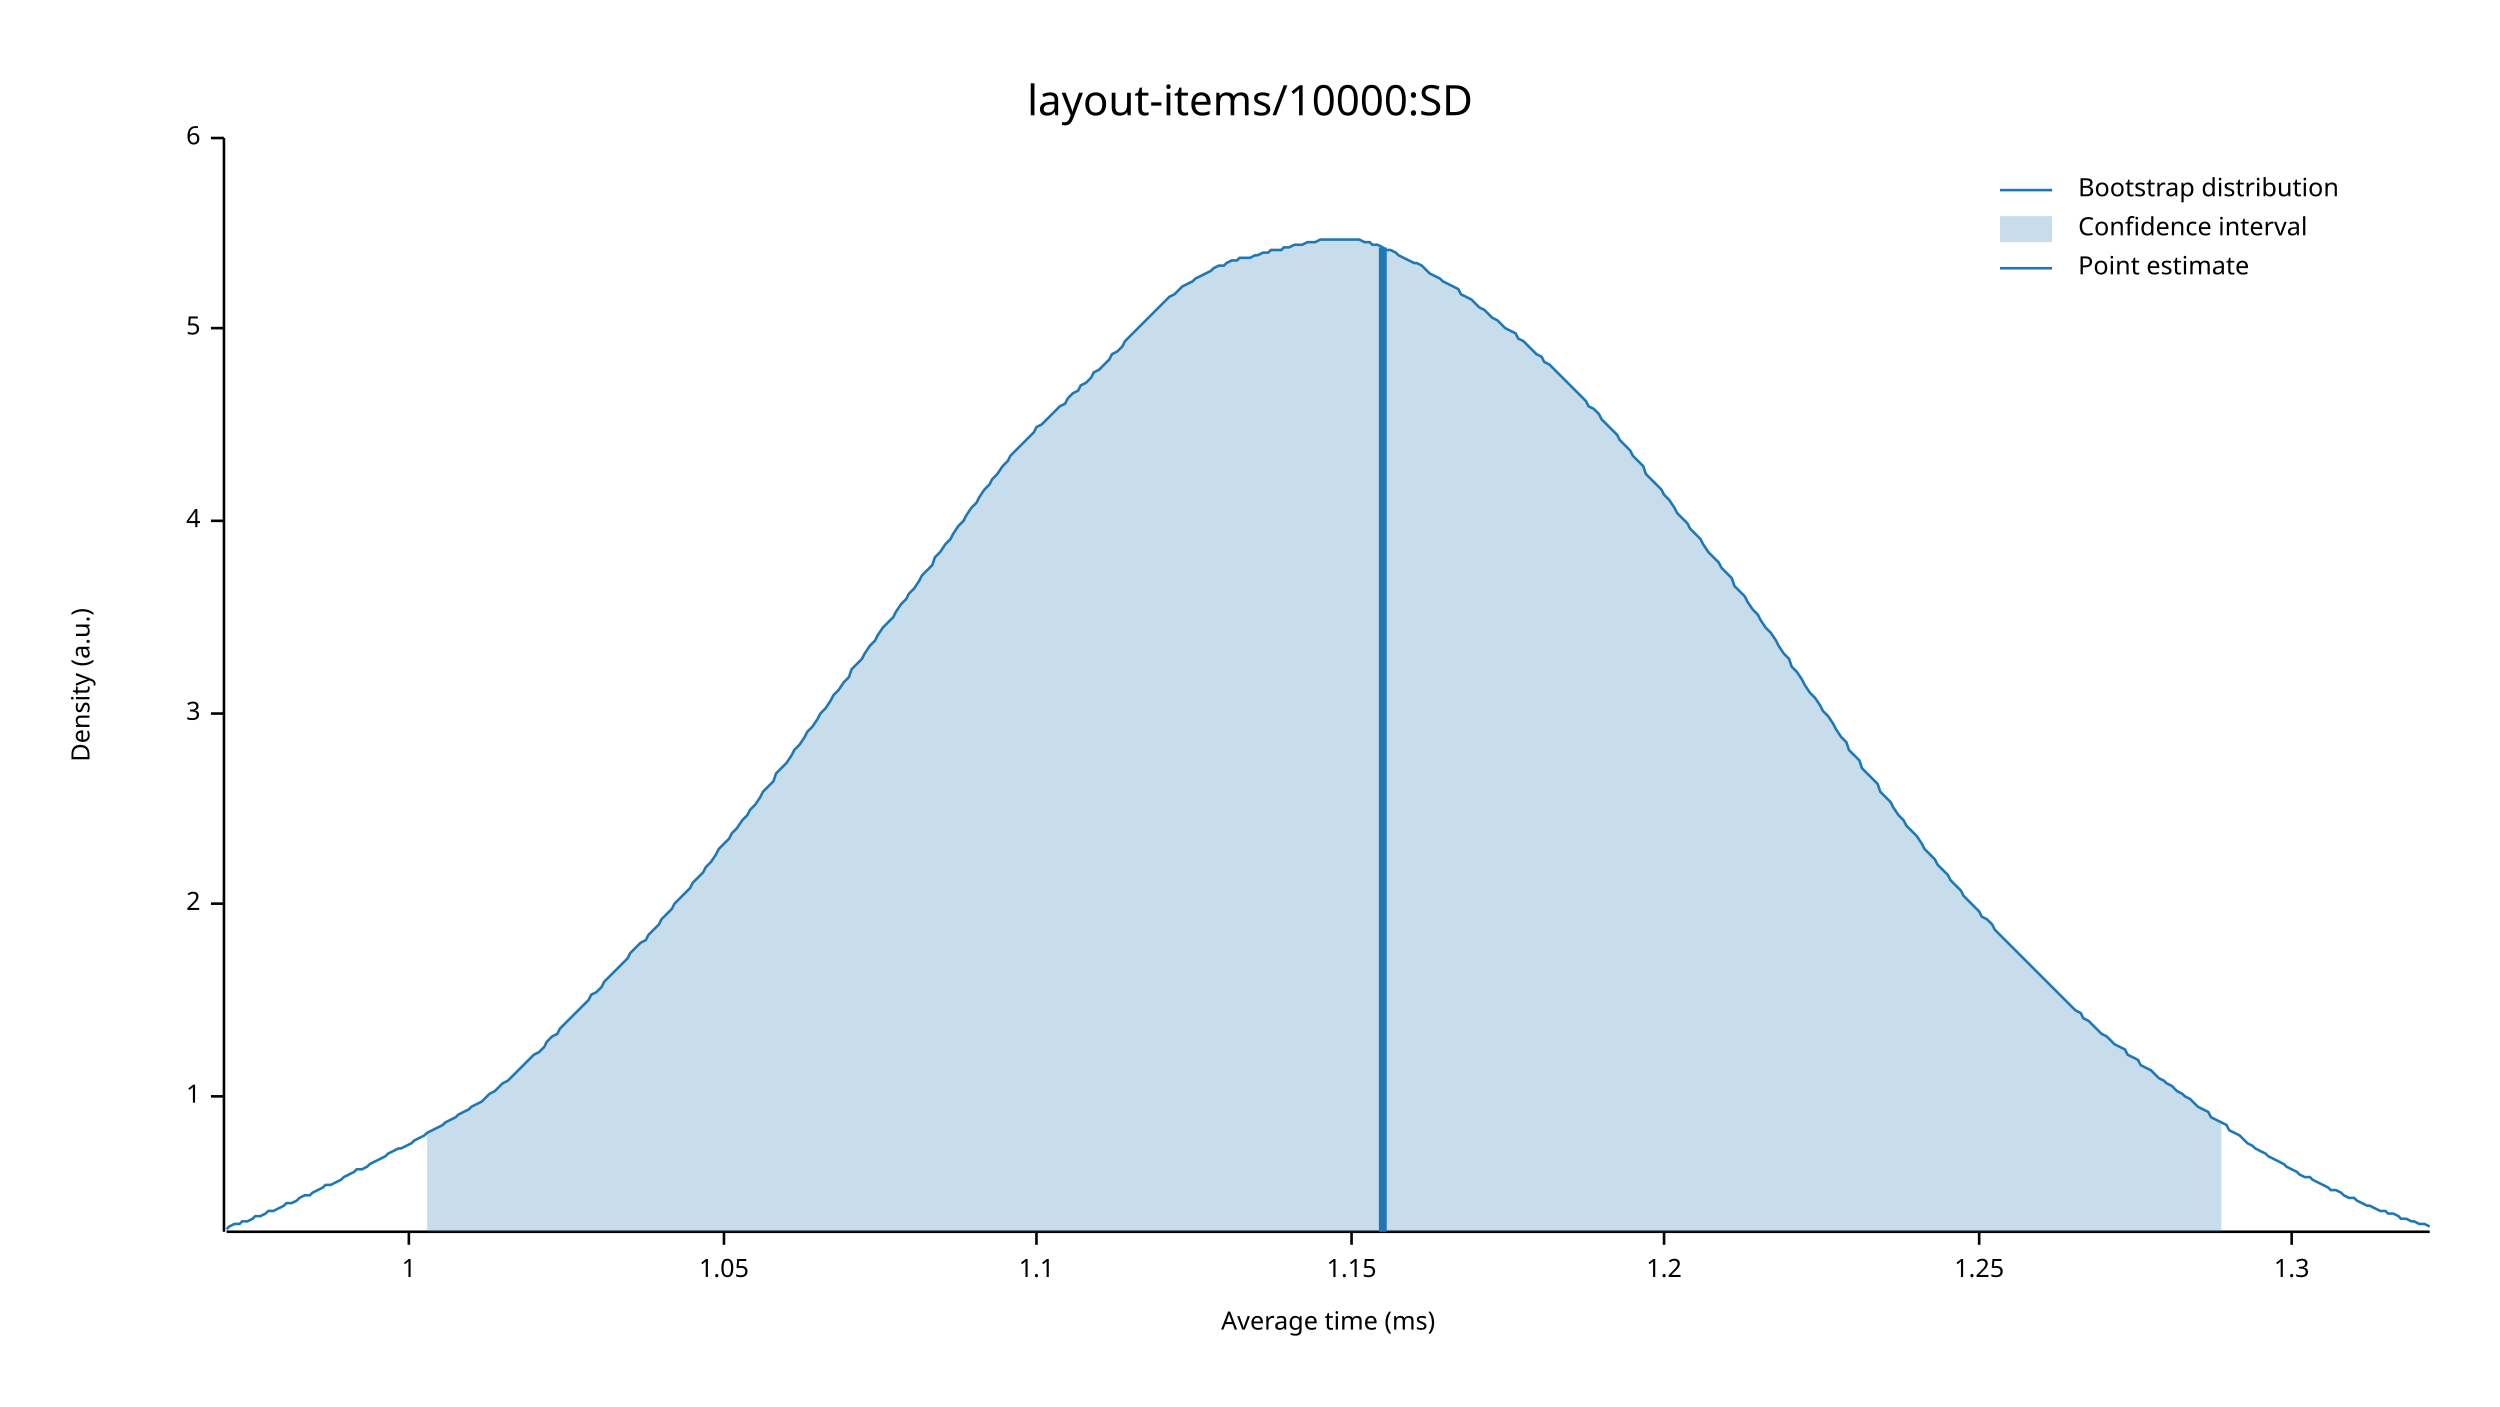
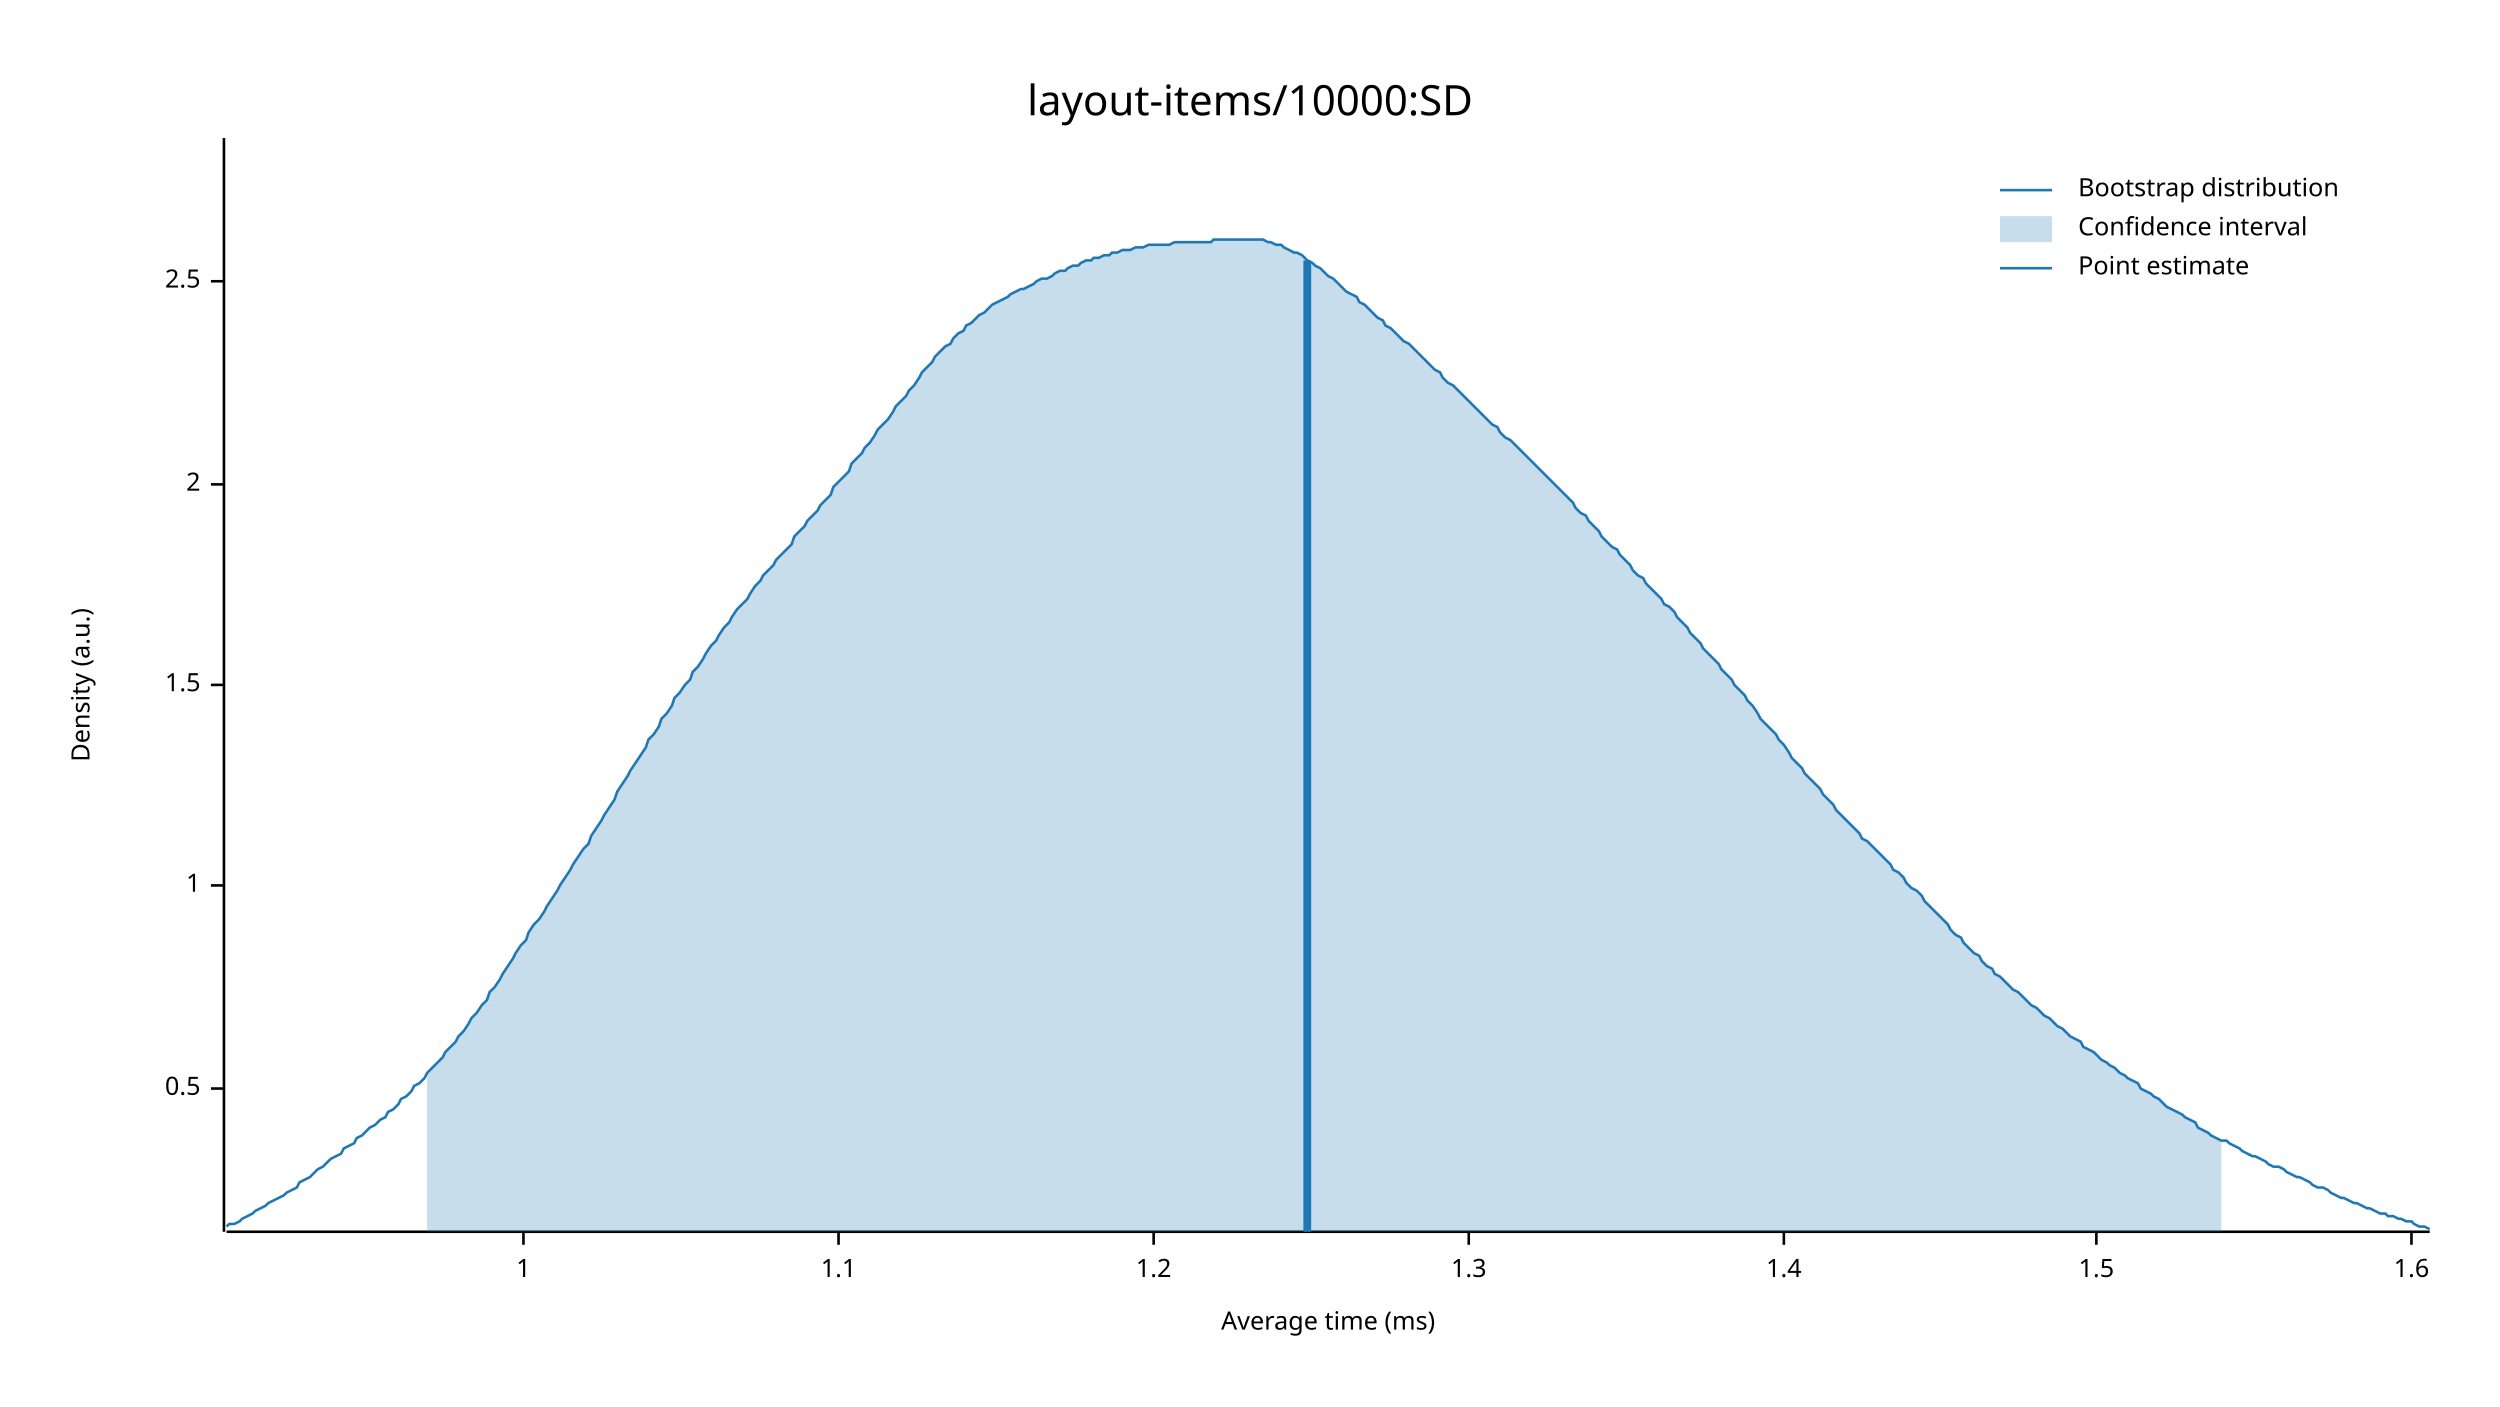
- <svg xmlns="http://www.w3.org/2000/svg" width="960" height="540" viewBox="0 0 960 540">
+ <svg xmlns="http://www.w3.org/2000/svg" style="background-color: white;" width="960" height="540" viewBox="0 0 960 540">
  <text x="480" y="32" dy="0.76em" text-anchor="middle" font-family="sans-serif" font-size="16.129" opacity="1" fill="#000000">
layout-items/10000:SD
</text>
  <text x="27" y="263" dy="0.76em" text-anchor="middle" font-family="sans-serif" font-size="9.677" opacity="1" fill="#000000" transform="rotate(270, 27, 263)">
Density (a.u.)
</text>
  <text x="510" y="513" dy="-0.5ex" text-anchor="middle" font-family="sans-serif" font-size="9.677" opacity="1" fill="#000000">
Average time (ms)
</text>
  <polyline fill="none" opacity="1" stroke="#000000" stroke-width="1" points="86,53 86,473 " />
-   <text x="77" y="421" dy="0.5ex" text-anchor="end" font-family="sans-serif" font-size="9.677" opacity="1" fill="#000000">
+   <text x="77" y="418" dy="0.5ex" text-anchor="end" font-family="sans-serif" font-size="9.677" opacity="1" fill="#000000">
+ 0.5
+ </text>
+   <polyline fill="none" opacity="1" stroke="#000000" stroke-width="1" points="81,418 86,418 " />
+   <text x="77" y="340" dy="0.5ex" text-anchor="end" font-family="sans-serif" font-size="9.677" opacity="1" fill="#000000">
1
</text>
-   <polyline fill="none" opacity="1" stroke="#000000" stroke-width="1" points="81,421 86,421 " />
-   <text x="77" y="347" dy="0.5ex" text-anchor="end" font-family="sans-serif" font-size="9.677" opacity="1" fill="#000000">
+   <polyline fill="none" opacity="1" stroke="#000000" stroke-width="1" points="81,340 86,340 " />
+   <text x="77" y="263" dy="0.5ex" text-anchor="end" font-family="sans-serif" font-size="9.677" opacity="1" fill="#000000">
+ 1.5
+ </text>
+   <polyline fill="none" opacity="1" stroke="#000000" stroke-width="1" points="81,263 86,263 " />
+   <text x="77" y="186" dy="0.5ex" text-anchor="end" font-family="sans-serif" font-size="9.677" opacity="1" fill="#000000">
2
</text>
-   <polyline fill="none" opacity="1" stroke="#000000" stroke-width="1" points="81,347 86,347 " />
-   <text x="77" y="274" dy="0.5ex" text-anchor="end" font-family="sans-serif" font-size="9.677" opacity="1" fill="#000000">
- 3
+   <polyline fill="none" opacity="1" stroke="#000000" stroke-width="1" points="81,186 86,186 " />
+   <text x="77" y="108" dy="0.5ex" text-anchor="end" font-family="sans-serif" font-size="9.677" opacity="1" fill="#000000">
+ 2.5
</text>
-   <polyline fill="none" opacity="1" stroke="#000000" stroke-width="1" points="81,274 86,274 " />
-   <text x="77" y="200" dy="0.5ex" text-anchor="end" font-family="sans-serif" font-size="9.677" opacity="1" fill="#000000">
- 4
- </text>
-   <polyline fill="none" opacity="1" stroke="#000000" stroke-width="1" points="81,200 86,200 " />
-   <text x="77" y="126" dy="0.5ex" text-anchor="end" font-family="sans-serif" font-size="9.677" opacity="1" fill="#000000">
- 5
- </text>
-   <polyline fill="none" opacity="1" stroke="#000000" stroke-width="1" points="81,126 86,126 " />
-   <text x="77" y="53" dy="0.5ex" text-anchor="end" font-family="sans-serif" font-size="9.677" opacity="1" fill="#000000">
- 6
- </text>
-   <polyline fill="none" opacity="1" stroke="#000000" stroke-width="1" points="81,53 86,53 " />
+   <polyline fill="none" opacity="1" stroke="#000000" stroke-width="1" points="81,108 86,108 " />
  <polyline fill="none" opacity="1" stroke="#000000" stroke-width="1" points="87,473 933,473 " />
-   <text x="157" y="483" dy="0.76em" text-anchor="middle" font-family="sans-serif" font-size="9.677" opacity="1" fill="#000000">
+   <text x="201" y="483" dy="0.76em" text-anchor="middle" font-family="sans-serif" font-size="9.677" opacity="1" fill="#000000">
1
</text>
-   <polyline fill="none" opacity="1" stroke="#000000" stroke-width="1" points="157,473 157,478 " />
-   <text x="278" y="483" dy="0.76em" text-anchor="middle" font-family="sans-serif" font-size="9.677" opacity="1" fill="#000000">
- 1.05
- </text>
-   <polyline fill="none" opacity="1" stroke="#000000" stroke-width="1" points="278,473 278,478 " />
-   <text x="398" y="483" dy="0.76em" text-anchor="middle" font-family="sans-serif" font-size="9.677" opacity="1" fill="#000000">
+   <polyline fill="none" opacity="1" stroke="#000000" stroke-width="1" points="201,473 201,478 " />
+   <text x="322" y="483" dy="0.76em" text-anchor="middle" font-family="sans-serif" font-size="9.677" opacity="1" fill="#000000">
1.1
</text>
-   <polyline fill="none" opacity="1" stroke="#000000" stroke-width="1" points="398,473 398,478 " />
-   <text x="519" y="483" dy="0.76em" text-anchor="middle" font-family="sans-serif" font-size="9.677" opacity="1" fill="#000000">
- 1.15
- </text>
-   <polyline fill="none" opacity="1" stroke="#000000" stroke-width="1" points="519,473 519,478 " />
-   <text x="639" y="483" dy="0.76em" text-anchor="middle" font-family="sans-serif" font-size="9.677" opacity="1" fill="#000000">
+   <polyline fill="none" opacity="1" stroke="#000000" stroke-width="1" points="322,473 322,478 " />
+   <text x="443" y="483" dy="0.76em" text-anchor="middle" font-family="sans-serif" font-size="9.677" opacity="1" fill="#000000">
1.2
</text>
-   <polyline fill="none" opacity="1" stroke="#000000" stroke-width="1" points="639,473 639,478 " />
-   <text x="760" y="483" dy="0.76em" text-anchor="middle" font-family="sans-serif" font-size="9.677" opacity="1" fill="#000000">
- 1.25
- </text>
-   <polyline fill="none" opacity="1" stroke="#000000" stroke-width="1" points="760,473 760,478 " />
-   <text x="880" y="483" dy="0.76em" text-anchor="middle" font-family="sans-serif" font-size="9.677" opacity="1" fill="#000000">
+   <polyline fill="none" opacity="1" stroke="#000000" stroke-width="1" points="443,473 443,478 " />
+   <text x="564" y="483" dy="0.76em" text-anchor="middle" font-family="sans-serif" font-size="9.677" opacity="1" fill="#000000">
1.3
</text>
-   <polyline fill="none" opacity="1" stroke="#000000" stroke-width="1" points="880,473 880,478 " />
-   <polyline fill="none" opacity="1" stroke="#1F78B4" stroke-width="1" points="87,472 88,471 90,470 92,470 93,469 95,469 97,468 98,467 100,467 102,466 103,465 105,465 107,464 109,463 110,462 112,462 114,461 115,460 117,459 119,459 120,458 122,457 124,456 125,455 127,455 129,454 131,453 132,452 134,451 136,450 137,449 139,449 141,448 142,447 144,446 146,445 148,444 149,443 151,442 153,441 154,441 156,440 158,439 159,438 161,437 163,436 164,435 166,434 168,433 170,432 171,431 173,430 175,429 176,428 178,427 180,426 181,425 183,424 185,423 187,421 188,420 190,419 192,417 193,416 195,415 197,413 198,412 200,410 202,408 203,407 205,405 207,404 209,402 210,400 212,398 214,397 215,395 217,393 219,391 220,390 222,388 224,386 226,384 227,382 229,381 231,379 232,377 234,375 236,373 237,372 239,370 241,368 242,366 244,364 246,362 248,361 249,359 251,357 253,355 254,353 256,351 258,349 259,347 261,345 263,343 265,341 266,339 268,337 270,335 271,333 273,331 275,328 276,326 278,324 280,322 281,320 283,318 285,315 287,313 288,311 290,309 292,306 293,304 295,302 297,300 298,297 300,295 302,293 304,290 305,288 307,286 309,283 310,281 312,279 314,276 315,274 317,272 319,269 320,267 322,265 324,262 326,260 327,257 329,255 331,253 332,251 334,248 336,246 337,244 339,241 341,239 343,237 344,235 346,232 348,230 349,228 351,226 353,223 354,221 356,219 358,217 359,214 361,212 363,209 365,207 366,205 368,202 370,200 371,198 373,195 375,193 376,191 378,188 380,186 381,184 383,182 385,179 387,177 388,175 390,173 392,171 393,170 395,168 397,166 398,164 400,163 402,161 404,159 405,158 407,156 409,155 410,153 412,151 414,150 415,148 417,147 419,145 420,143 422,142 424,140 426,138 427,136 429,135 431,133 432,131 434,129 436,127 437,126 439,124 441,122 443,120 444,119 446,117 448,115 449,114 451,113 453,111 454,110 456,109 458,108 459,107 461,106 463,105 465,104 466,103 468,102 470,102 471,101 473,100 475,100 476,99 478,99 480,99 482,98 483,98 485,97 487,97 488,96 490,96 492,96 493,95 495,95 497,94 498,94 500,94 502,93 504,93 505,93 507,92 509,92 510,92 512,92 514,92 515,92 517,92 519,92 521,92 522,92 524,93 526,93 527,94 529,94 531,95 532,96 534,96 536,97 537,98 539,99 541,100 543,101 544,101 546,102 548,104 549,105 551,106 553,107 554,108 556,109 558,110 560,111 561,113 563,114 565,115 566,116 568,118 570,119 571,120 573,122 575,123 576,124 578,126 580,127 582,128 583,130 585,131 587,133 588,134 590,136 592,137 593,139 595,140 597,142 599,144 600,145 602,147 604,149 605,150 607,152 609,154 610,156 612,157 614,159 615,161 617,163 619,165 621,167 622,169 624,171 626,173 627,175 629,177 631,179 632,182 634,184 636,186 638,188 639,190 641,192 643,195 644,197 646,199 648,201 649,203 651,205 653,207 654,209 656,212 658,214 660,216 661,218 663,220 665,222 666,225 668,227 670,229 671,231 673,234 675,236 676,238 678,241 680,243 682,246 683,248 685,251 687,253 688,256 690,258 692,261 693,263 695,266 697,268 699,271 700,273 702,275 704,278 705,280 707,283 709,285 710,288 712,290 714,292 715,295 717,297 719,299 721,301 722,304 724,306 726,308 727,310 729,313 731,315 732,317 734,319 736,321 738,324 739,326 741,328 743,330 744,332 746,334 748,336 749,338 751,340 753,342 754,344 756,346 758,348 760,350 761,352 763,353 765,355 766,357 768,359 770,361 771,362 773,364 775,366 777,368 778,369 780,371 782,373 783,374 785,376 787,378 788,379 790,381 792,383 793,384 795,386 797,388 799,389 800,391 802,392 804,394 805,395 807,397 809,398 810,399 812,401 814,402 816,403 817,405 819,406 821,407 822,409 824,410 826,411 827,412 829,414 831,415 832,416 834,417 836,419 838,420 839,421 841,422 843,424 844,425 846,426 848,427 849,429 851,430 853,431 855,432 856,434 858,435 860,436 861,437 863,439 865,440 866,441 868,442 870,443 871,444 873,445 875,446 877,447 878,448 880,449 882,450 883,451 885,452 887,452 888,453 890,454 892,455 894,456 895,457 897,457 899,458 900,459 902,460 904,460 905,461 907,462 909,463 910,463 912,464 914,465 916,465 917,466 919,466 921,467 922,468 924,468 926,469 927,469 929,470 931,470 933,471 " />
-   <polygon opacity="0.25" fill="#1F78B4" points="164,435 166,434 168,433 170,432 171,431 173,430 175,429 176,428 178,427 180,426 181,425 183,424 185,423 187,421 188,420 190,419 192,417 193,416 195,415 197,413 198,412 200,410 202,408 203,407 205,405 207,404 209,402 210,400 212,398 214,397 215,395 217,393 219,391 220,390 222,388 224,386 226,384 227,382 229,381 231,379 232,377 234,375 236,373 237,372 239,370 241,368 242,366 244,364 246,362 248,361 249,359 251,357 253,355 254,353 256,351 258,349 259,347 261,345 263,343 265,341 266,339 268,337 270,335 271,333 273,331 275,328 276,326 278,324 280,322 281,320 283,318 285,315 287,313 288,311 290,309 292,306 293,304 295,302 297,300 298,297 300,295 302,293 304,290 305,288 307,286 309,283 310,281 312,279 314,276 315,274 317,272 319,269 320,267 322,265 324,262 326,260 327,257 329,255 331,253 332,251 334,248 336,246 337,244 339,241 341,239 343,237 344,235 346,232 348,230 349,228 351,226 353,223 354,221 356,219 358,217 359,214 361,212 363,209 365,207 366,205 368,202 370,200 371,198 373,195 375,193 376,191 378,188 380,186 381,184 383,182 385,179 387,177 388,175 390,173 392,171 393,170 395,168 397,166 398,164 400,163 402,161 404,159 405,158 407,156 409,155 410,153 412,151 414,150 415,148 417,147 419,145 420,143 422,142 424,140 426,138 427,136 429,135 431,133 432,131 434,129 436,127 437,126 439,124 441,122 443,120 444,119 446,117 448,115 449,114 451,113 453,111 454,110 456,109 458,108 459,107 461,106 463,105 465,104 466,103 468,102 470,102 471,101 473,100 475,100 476,99 478,99 480,99 482,98 483,98 485,97 487,97 488,96 490,96 492,96 493,95 495,95 497,94 498,94 500,94 502,93 504,93 505,93 507,92 509,92 510,92 512,92 514,92 515,92 517,92 519,92 521,92 522,92 524,93 526,93 527,94 529,94 531,95 532,96 534,96 536,97 537,98 539,99 541,100 543,101 544,101 546,102 548,104 549,105 551,106 553,107 554,108 556,109 558,110 560,111 561,113 563,114 565,115 566,116 568,118 570,119 571,120 573,122 575,123 576,124 578,126 580,127 582,128 583,130 585,131 587,133 588,134 590,136 592,137 593,139 595,140 597,142 599,144 600,145 602,147 604,149 605,150 607,152 609,154 610,156 612,157 614,159 615,161 617,163 619,165 621,167 622,169 624,171 626,173 627,175 629,177 631,179 632,182 634,184 636,186 638,188 639,190 641,192 643,195 644,197 646,199 648,201 649,203 651,205 653,207 654,209 656,212 658,214 660,216 661,218 663,220 665,222 666,225 668,227 670,229 671,231 673,234 675,236 676,238 678,241 680,243 682,246 683,248 685,251 687,253 688,256 690,258 692,261 693,263 695,266 697,268 699,271 700,273 702,275 704,278 705,280 707,283 709,285 710,288 712,290 714,292 715,295 717,297 719,299 721,301 722,304 724,306 726,308 727,310 729,313 731,315 732,317 734,319 736,321 738,324 739,326 741,328 743,330 744,332 746,334 748,336 749,338 751,340 753,342 754,344 756,346 758,348 760,350 761,352 763,353 765,355 766,357 768,359 770,361 771,362 773,364 775,366 777,368 778,369 780,371 782,373 783,374 785,376 787,378 788,379 790,381 792,383 793,384 795,386 797,388 799,389 800,391 802,392 804,394 805,395 807,397 809,398 810,399 812,401 814,402 816,403 817,405 819,406 821,407 822,409 824,410 826,411 827,412 829,414 831,415 832,416 834,417 836,419 838,420 839,421 841,422 843,424 844,425 846,426 848,427 849,429 851,430 853,431 853,473 164,473 " />
-   <polyline fill="none" opacity="1" stroke="#1F78B4" stroke-width="3" points="531,473 531,95 " />
+   <polyline fill="none" opacity="1" stroke="#000000" stroke-width="1" points="564,473 564,478 " />
+   <text x="685" y="483" dy="0.76em" text-anchor="middle" font-family="sans-serif" font-size="9.677" opacity="1" fill="#000000">
+ 1.4
+ </text>
+   <polyline fill="none" opacity="1" stroke="#000000" stroke-width="1" points="685,473 685,478 " />
+   <text x="805" y="483" dy="0.76em" text-anchor="middle" font-family="sans-serif" font-size="9.677" opacity="1" fill="#000000">
+ 1.5
+ </text>
+   <polyline fill="none" opacity="1" stroke="#000000" stroke-width="1" points="805,473 805,478 " />
+   <text x="926" y="483" dy="0.76em" text-anchor="middle" font-family="sans-serif" font-size="9.677" opacity="1" fill="#000000">
+ 1.6
+ </text>
+   <polyline fill="none" opacity="1" stroke="#000000" stroke-width="1" points="926,473 926,478 " />
+   <polyline fill="none" opacity="1" stroke="#1F78B4" stroke-width="1" points="87,471 88,470 90,470 92,469 93,468 95,467 97,466 98,465 100,464 102,463 103,462 105,461 107,460 109,459 110,458 112,457 114,456 115,454 117,453 119,452 120,451 122,449 124,448 125,447 127,445 129,444 131,443 132,441 134,440 136,439 137,437 139,436 141,434 142,433 144,432 146,430 148,429 149,427 151,426 153,424 154,422 156,421 158,419 159,417 161,416 163,414 164,412 166,410 168,408 170,406 171,404 173,402 175,400 176,398 178,396 180,393 181,391 183,389 185,386 187,384 188,381 190,379 192,376 193,374 195,371 197,368 198,366 200,363 202,361 203,358 205,355 207,353 209,350 210,348 212,345 214,342 215,340 217,337 219,334 220,332 222,329 224,326 226,324 227,321 229,318 231,315 232,313 234,310 236,307 237,304 239,301 241,298 242,296 244,293 246,290 248,287 249,284 251,282 253,279 254,276 256,274 258,271 259,268 261,266 263,263 265,261 266,258 268,256 270,253 271,251 273,248 275,246 276,244 278,241 280,239 281,237 283,234 285,232 287,230 288,228 290,225 292,223 293,221 295,219 297,217 298,215 300,213 302,211 304,209 305,206 307,204 309,202 310,200 312,198 314,196 315,194 317,192 319,190 320,187 322,185 324,183 326,181 327,178 329,176 331,174 332,172 334,170 336,167 337,165 339,163 341,161 343,158 344,156 346,154 348,152 349,150 351,148 353,145 354,143 356,141 358,139 359,137 361,135 363,133 365,132 366,130 368,128 370,127 371,125 373,124 375,122 376,121 378,120 380,118 381,117 383,116 385,115 387,114 388,113 390,112 392,111 393,111 395,110 397,109 398,108 400,107 402,107 404,106 405,105 407,104 409,104 410,103 412,102 414,102 415,101 417,100 419,100 420,99 422,99 424,98 426,98 427,97 429,97 431,96 432,96 434,96 436,95 437,95 439,95 441,94 443,94 444,94 446,94 448,94 449,94 451,93 453,93 454,93 456,93 458,93 459,93 461,93 463,93 465,93 466,92 468,92 470,92 471,92 473,92 475,92 476,92 478,92 480,92 482,92 483,92 485,92 487,93 488,93 490,94 492,94 493,95 495,96 497,97 498,97 500,98 502,100 504,101 505,102 507,103 509,105 510,106 512,107 514,109 515,110 517,112 519,113 521,114 522,116 524,117 526,119 527,120 529,122 531,123 532,125 534,126 536,128 537,129 539,131 541,132 543,134 544,135 546,137 548,139 549,140 551,142 553,143 554,145 556,147 558,148 560,150 561,151 563,153 565,155 566,156 568,158 570,160 571,161 573,163 575,164 576,166 578,168 580,169 582,171 583,172 585,174 587,176 588,177 590,179 592,181 593,182 595,184 597,186 599,188 600,189 602,191 604,193 605,195 607,197 609,198 610,200 612,202 614,204 615,206 617,208 619,210 621,211 622,213 624,215 626,217 627,219 629,221 631,222 632,224 634,226 636,228 638,230 639,232 641,233 643,235 644,237 646,239 648,241 649,243 651,245 653,247 654,249 656,251 658,253 660,255 661,257 663,259 665,261 666,263 668,265 670,267 671,269 673,271 675,274 676,276 678,278 680,280 682,282 683,284 685,286 687,289 688,291 690,293 692,295 693,297 695,299 697,301 699,303 700,305 702,307 704,309 705,311 707,313 709,315 710,316 712,318 714,320 715,322 717,323 719,325 721,327 722,328 724,330 726,332 727,334 729,335 731,337 732,339 734,341 736,342 738,344 739,346 741,348 743,350 744,351 746,353 748,355 749,357 751,359 753,360 754,362 756,364 758,366 760,367 761,369 763,371 765,372 766,374 768,375 770,377 771,378 773,380 775,381 777,383 778,384 780,386 782,387 783,388 785,390 787,391 788,392 790,394 792,395 793,396 795,398 797,399 799,400 800,402 802,403 804,404 805,405 807,407 809,408 810,409 812,410 814,412 816,413 817,414 819,415 821,416 822,418 824,419 826,420 827,421 829,422 831,424 832,425 834,426 836,427 838,428 839,429 841,430 843,431 844,433 846,434 848,435 849,436 851,437 853,438 855,438 856,439 858,440 860,441 861,442 863,443 865,444 866,444 868,445 870,446 871,447 873,448 875,448 877,449 878,450 880,451 882,452 883,452 885,453 887,454 888,455 890,456 892,456 894,457 895,458 897,459 899,460 900,460 902,461 904,462 905,462 907,463 909,464 910,464 912,465 914,466 916,466 917,467 919,467 921,468 922,468 924,469 926,469 927,470 929,471 931,471 933,472 " />
+   <polygon opacity="0.25" fill="#1F78B4" points="164,412 166,410 168,408 170,406 171,404 173,402 175,400 176,398 178,396 180,393 181,391 183,389 185,386 187,384 188,381 190,379 192,376 193,374 195,371 197,368 198,366 200,363 202,361 203,358 205,355 207,353 209,350 210,348 212,345 214,342 215,340 217,337 219,334 220,332 222,329 224,326 226,324 227,321 229,318 231,315 232,313 234,310 236,307 237,304 239,301 241,298 242,296 244,293 246,290 248,287 249,284 251,282 253,279 254,276 256,274 258,271 259,268 261,266 263,263 265,261 266,258 268,256 270,253 271,251 273,248 275,246 276,244 278,241 280,239 281,237 283,234 285,232 287,230 288,228 290,225 292,223 293,221 295,219 297,217 298,215 300,213 302,211 304,209 305,206 307,204 309,202 310,200 312,198 314,196 315,194 317,192 319,190 320,187 322,185 324,183 326,181 327,178 329,176 331,174 332,172 334,170 336,167 337,165 339,163 341,161 343,158 344,156 346,154 348,152 349,150 351,148 353,145 354,143 356,141 358,139 359,137 361,135 363,133 365,132 366,130 368,128 370,127 371,125 373,124 375,122 376,121 378,120 380,118 381,117 383,116 385,115 387,114 388,113 390,112 392,111 393,111 395,110 397,109 398,108 400,107 402,107 404,106 405,105 407,104 409,104 410,103 412,102 414,102 415,101 417,100 419,100 420,99 422,99 424,98 426,98 427,97 429,97 431,96 432,96 434,96 436,95 437,95 439,95 441,94 443,94 444,94 446,94 448,94 449,94 451,93 453,93 454,93 456,93 458,93 459,93 461,93 463,93 465,93 466,92 468,92 470,92 471,92 473,92 475,92 476,92 478,92 480,92 482,92 483,92 485,92 487,93 488,93 490,94 492,94 493,95 495,96 497,97 498,97 500,98 502,100 504,101 505,102 507,103 509,105 510,106 512,107 514,109 515,110 517,112 519,113 521,114 522,116 524,117 526,119 527,120 529,122 531,123 532,125 534,126 536,128 537,129 539,131 541,132 543,134 544,135 546,137 548,139 549,140 551,142 553,143 554,145 556,147 558,148 560,150 561,151 563,153 565,155 566,156 568,158 570,160 571,161 573,163 575,164 576,166 578,168 580,169 582,171 583,172 585,174 587,176 588,177 590,179 592,181 593,182 595,184 597,186 599,188 600,189 602,191 604,193 605,195 607,197 609,198 610,200 612,202 614,204 615,206 617,208 619,210 621,211 622,213 624,215 626,217 627,219 629,221 631,222 632,224 634,226 636,228 638,230 639,232 641,233 643,235 644,237 646,239 648,241 649,243 651,245 653,247 654,249 656,251 658,253 660,255 661,257 663,259 665,261 666,263 668,265 670,267 671,269 673,271 675,274 676,276 678,278 680,280 682,282 683,284 685,286 687,289 688,291 690,293 692,295 693,297 695,299 697,301 699,303 700,305 702,307 704,309 705,311 707,313 709,315 710,316 712,318 714,320 715,322 717,323 719,325 721,327 722,328 724,330 726,332 727,334 729,335 731,337 732,339 734,341 736,342 738,344 739,346 741,348 743,350 744,351 746,353 748,355 749,357 751,359 753,360 754,362 756,364 758,366 760,367 761,369 763,371 765,372 766,374 768,375 770,377 771,378 773,380 775,381 777,383 778,384 780,386 782,387 783,388 785,390 787,391 788,392 790,394 792,395 793,396 795,398 797,399 799,400 800,402 802,403 804,404 805,405 807,407 809,408 810,409 812,410 814,412 816,413 817,414 819,415 821,416 822,418 824,419 826,420 827,421 829,422 831,424 832,425 834,426 836,427 838,428 839,429 841,430 843,431 844,433 846,434 848,435 849,436 851,437 853,438 853,473 164,473 " />
+   <polyline fill="none" opacity="1" stroke="#1F78B4" stroke-width="3" points="502,473 502,100 " />
  <text x="798" y="68" dy="0.76em" text-anchor="start" font-family="sans-serif" font-size="9.677" opacity="1" fill="#000000">
Bootstrap distribution
</text>
  <text x="798" y="83" dy="0.76em" text-anchor="start" font-family="sans-serif" font-size="9.677" opacity="1" fill="#000000">
Confidence interval
</text>
  <text x="798" y="98" dy="0.76em" text-anchor="start" font-family="sans-serif" font-size="9.677" opacity="1" fill="#000000">
Point estimate
</text>
  <polyline fill="none" opacity="1" stroke="#1F78B4" stroke-width="1" points="768,73 788,73 " />
  <rect x="768" y="83" width="20" height="10" opacity="0.25" fill="#1F78B4" stroke="none" />
  <polyline fill="none" opacity="1" stroke="#1F78B4" stroke-width="1" points="768,103 788,103 " />
</svg>
